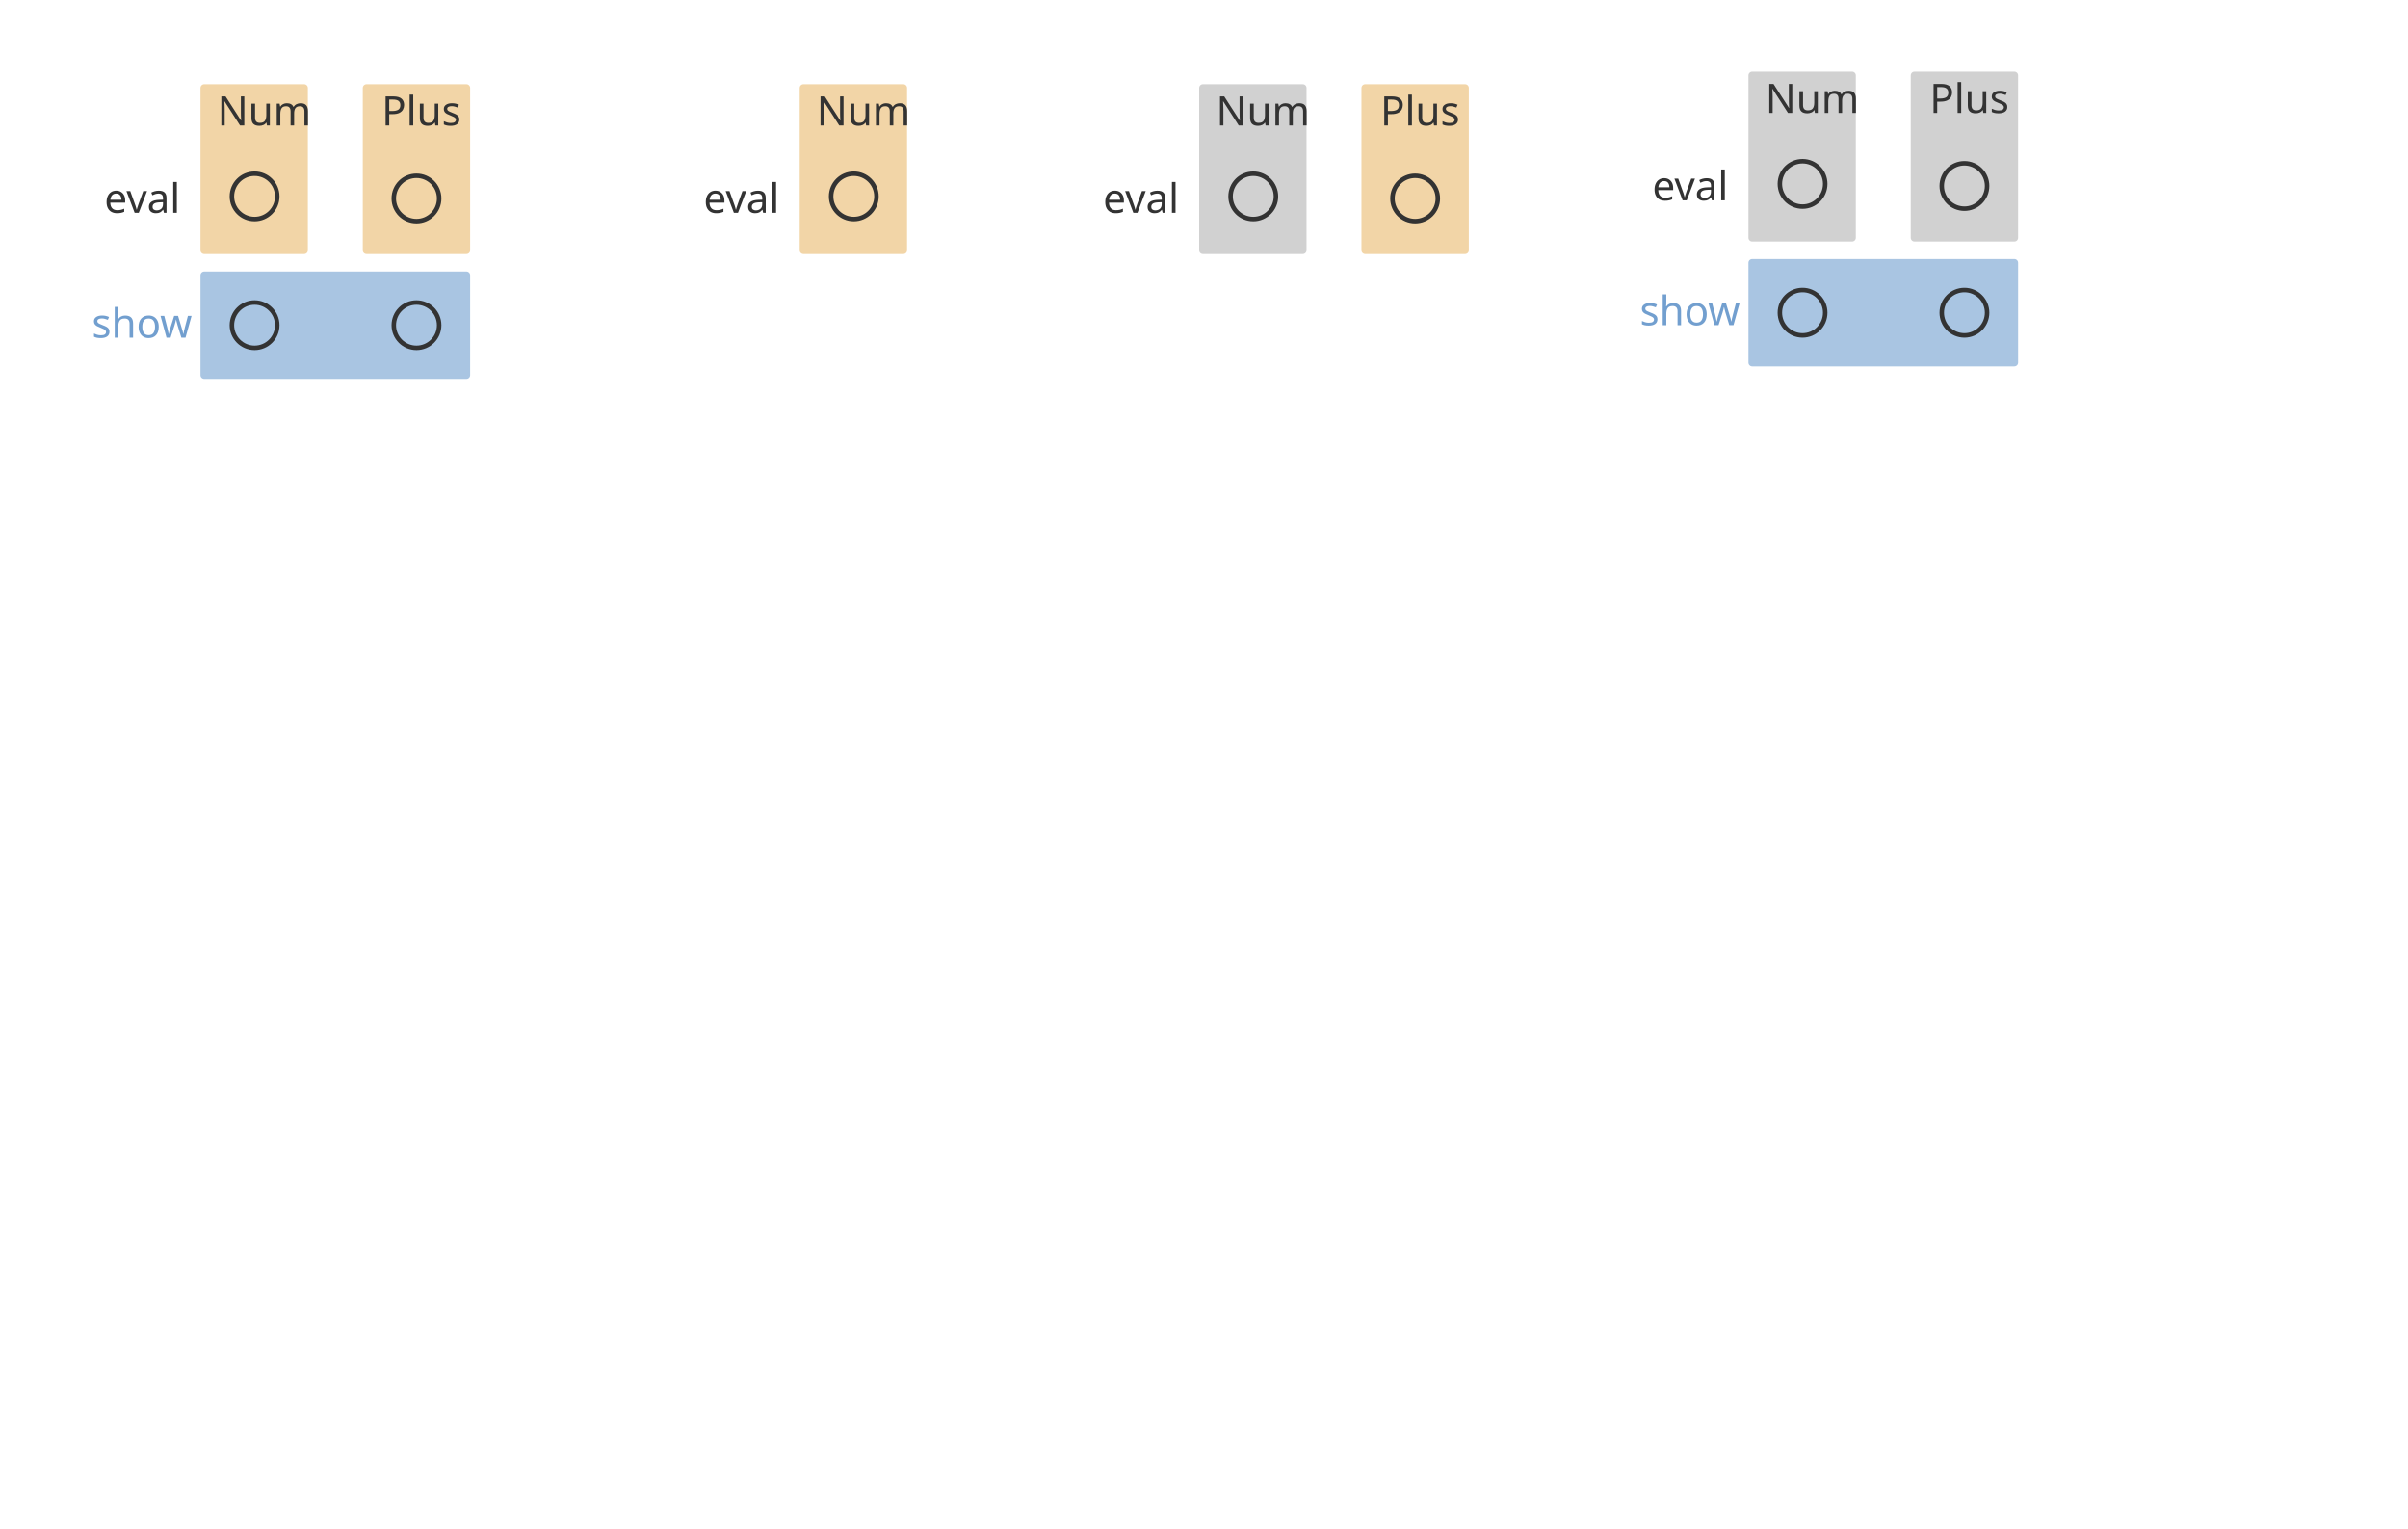
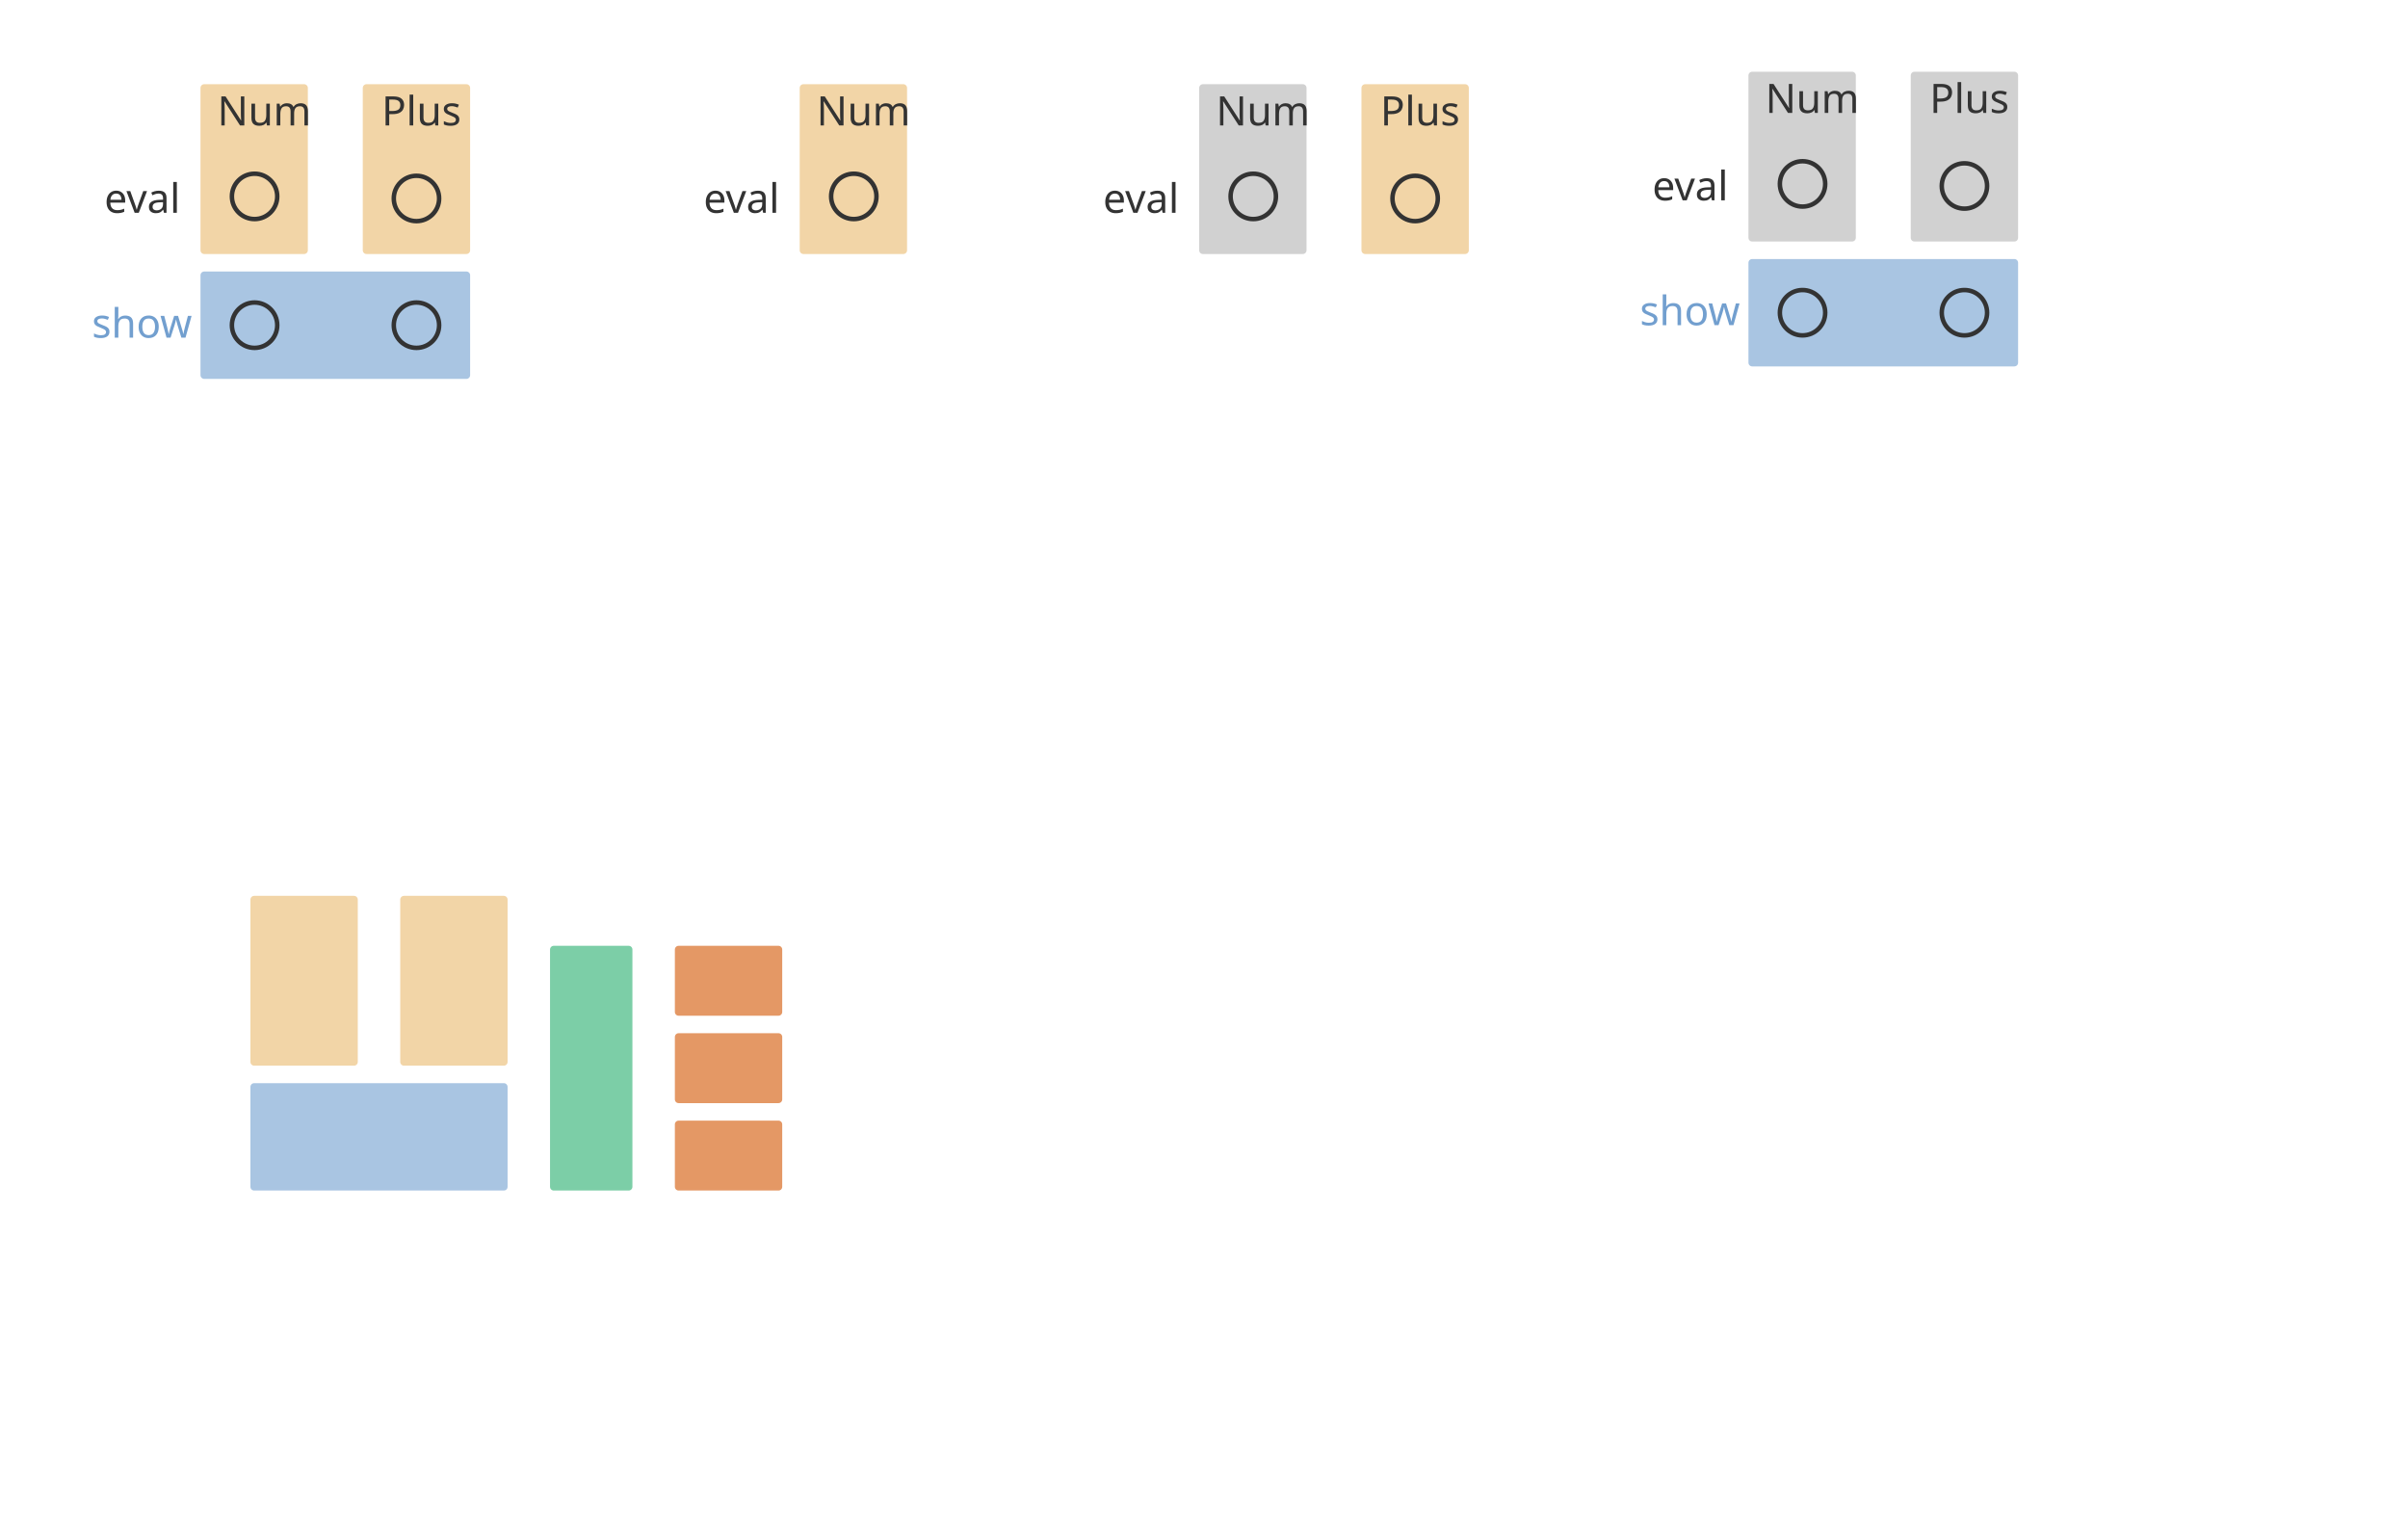
<svg xmlns="http://www.w3.org/2000/svg" xmlns:ns1="http://www.openswatchbook.org/uri/2009/osb" xmlns:xlink="http://www.w3.org/1999/xlink" width="272.193mm" height="172.711mm" viewBox="0 0 964.464 611.967" id="svg2" version="1.1">
  <defs id="defs4">
+     <linearGradient id="linearGradient15050" ns1:paint="solid" gradientTransform="translate(-1421.973,-407.6628)">
+       <stop style="stop-color:#7ccea7;stop-opacity:1;" offset="0" id="stop15052" />
+     </linearGradient>
+     <linearGradient id="linearGradient15044" ns1:paint="solid" gradientTransform="translate(-1682.636,1156.31)">
+       <stop style="stop-color:#e49865;stop-opacity:1;" offset="0" id="stop15046" />
+     </linearGradient>
+     <linearGradient id="linearGradient5347" ns1:paint="solid" gradientTransform="translate(-1952.936,555.096)">
+       <stop style="stop-color:#d35400;stop-opacity:1;" offset="0" id="stop5349" />
+     </linearGradient>
    <linearGradient id="linearGradient53331" ns1:paint="solid">
      <stop style="stop-color:#d1d1d1;stop-opacity:1;" offset="0" id="stop53333" />
    </linearGradient>
-     <linearGradient id="linearGradient52898" ns1:paint="solid" gradientTransform="translate(9.999996,-175)">
+     <linearGradient id="linearGradient52898" ns1:paint="solid" gradientTransform="translate(740.6551,906.3179)">
      <stop style="stop-color:#a9c5e2;stop-opacity:1;" offset="0" id="stop52900" />
    </linearGradient>
-     <linearGradient id="linearGradient52892" ns1:paint="solid" gradientTransform="translate(700.0002,39.99998)">
+     <linearGradient id="linearGradient52892" ns1:paint="solid" gradientTransform="translate(-3485.273,2672.621)">
      <stop style="stop-color:#f2d5a7;stop-opacity:1;" offset="0" id="stop52894" />
    </linearGradient>
    <linearGradient id="linearGradient52796">
      <stop style="stop-color:#e9b96d;stop-opacity:1;" offset="0" id="stop52798" />
    </linearGradient>
-     <linearGradient id="linearGradient51641" ns1:paint="solid" gradientTransform="matrix(0.2681441,0,0,0.2681441,-2368.594,741.836)">
+     <linearGradient id="linearGradient51641" ns1:paint="solid" gradientTransform="matrix(0.2681441,0,0,0.2681441,-2758.594,1821.836)">
      <stop style="stop-color:#333333;stop-opacity:1;" offset="0" id="stop51643" />
    </linearGradient>
    <linearGradient xlink:href="#linearGradient52898" id="linearGradient52902" x1="217.155" y1="912.318" x2="257.155" y2="912.318" gradientUnits="userSpaceOnUse" />
    <linearGradient xlink:href="#linearGradient51641" id="linearGradient52910" gradientUnits="userSpaceOnUse" gradientTransform="translate(103.7534,-40.83709)" x1="-1106.651" y1="218.252" x2="-1044.286" y2="218.252" />
    <linearGradient xlink:href="#linearGradient51641" id="linearGradient53057" gradientUnits="userSpaceOnUse" gradientTransform="translate(103.7534,-40.83709)" x1="-1106.651" y1="218.252" x2="-1044.286" y2="218.252" />
    <linearGradient xlink:href="#linearGradient51641" id="linearGradient52960" gradientUnits="userSpaceOnUse" gradientTransform="translate(103.7534,-40.83709)" x1="-1106.651" y1="218.252" x2="-1044.286" y2="218.252" />
    <linearGradient xlink:href="#linearGradient51641" id="linearGradient53109" gradientUnits="userSpaceOnUse" gradientTransform="translate(278.7534,-30.83709)" x1="-1106.651" y1="218.252" x2="-1044.286" y2="218.252" />
    <linearGradient xlink:href="#linearGradient51641" id="linearGradient56165" gradientUnits="userSpaceOnUse" gradientTransform="translate(103.7534,-40.83709)" x1="-1106.651" y1="218.252" x2="-1044.286" y2="218.252" />
    <linearGradient xlink:href="#linearGradient51641" id="linearGradient56068" gradientUnits="userSpaceOnUse" gradientTransform="translate(103.7534,-40.83709)" x1="-1106.651" y1="218.252" x2="-1044.286" y2="218.252" />
    <linearGradient xlink:href="#linearGradient51641" id="linearGradient56187" gradientUnits="userSpaceOnUse" gradientTransform="translate(103.7534,-40.83709)" x1="-1106.651" y1="218.252" x2="-1044.286" y2="218.252" />
    <linearGradient xlink:href="#linearGradient52898" id="linearGradient52902-5" x1="217.155" y1="912.318" x2="257.155" y2="912.318" gradientUnits="userSpaceOnUse" />
    <linearGradient xlink:href="#linearGradient51641" id="linearGradient56334" gradientUnits="userSpaceOnUse" gradientTransform="translate(103.7534,-40.83709)" x1="-1106.651" y1="218.252" x2="-1044.286" y2="218.252" />
    <linearGradient xlink:href="#linearGradient51641" id="linearGradient56237" gradientUnits="userSpaceOnUse" gradientTransform="translate(103.7534,-40.83709)" x1="-1106.651" y1="218.252" x2="-1044.286" y2="218.252" />
    <linearGradient xlink:href="#linearGradient51641" id="linearGradient56356" gradientUnits="userSpaceOnUse" gradientTransform="translate(103.7534,-40.83709)" x1="-1106.651" y1="218.252" x2="-1044.286" y2="218.252" />
+     <linearGradient xlink:href="#linearGradient51641" id="linearGradient5280" gradientUnits="userSpaceOnUse" gradientTransform="translate(103.7534,-40.83709)" x1="-1106.651" y1="218.252" x2="-1044.286" y2="218.252" />
+     <linearGradient xlink:href="#linearGradient51641" id="linearGradient5184" gradientUnits="userSpaceOnUse" gradientTransform="translate(103.7534,-40.83709)" x1="-1106.651" y1="218.252" x2="-1044.286" y2="218.252" />
+     <linearGradient gradientTransform="translate(335,49.99999)" xlink:href="#linearGradient52898" id="linearGradient52902-5-8" x1="217.155" y1="912.318" x2="257.155" y2="912.318" gradientUnits="userSpaceOnUse" />
+     <linearGradient xlink:href="#linearGradient15044" id="linearGradient15048" x1="-841.318" y1="452.155" x2="-798.318" y2="452.155" gradientUnits="userSpaceOnUse" gradientTransform="translate(-8.2074647e-5,130)" />
+     <linearGradient xlink:href="#linearGradient15050" id="linearGradient15054" x1="534.079" y1="899.818" x2="590.231" y2="899.818" gradientUnits="userSpaceOnUse" gradientTransform="translate(-1421.973,-407.6628)" />
+     <linearGradient xlink:href="#linearGradient15044" id="linearGradient15048-8" x1="-841.318" y1="452.155" x2="-798.318" y2="452.155" gradientUnits="userSpaceOnUse" gradientTransform="translate(4.2925353e-5,95)" />
+     <linearGradient xlink:href="#linearGradient15044" id="linearGradient15048-9" x1="-841.318" y1="452.155" x2="-798.318" y2="452.155" gradientUnits="userSpaceOnUse" gradientTransform="translate(4.2925353e-5,59.99999)" />
  </defs>
  <g id="layer1" transform="translate(1111.618,-116.9408)">
    <g id="g53081" transform="translate(587.173,363.5401)">
      <text id="text4136-9" y="521.525" x="-973.649" style="font-style:normal;font-variant:normal;font-weight:normal;font-stretch:condensed;font-size:40px;line-height:125%;font-family:'Fira Sans Condensed';-inkscape-font-specification:'Fira Sans Condensed, Condensed';letter-spacing:0px;word-spacing:0px;fill:url(#linearGradient51641);fill-opacity:1;stroke:none;stroke-width:1px;stroke-linecap:butt;stroke-linejoin:miter;stroke-opacity:1" xml:space="preserve">
        <tspan y="521.525" x="-973.649" id="tspan4138-4">Num</tspan>
      </text>
      <text id="text4140-6" y="521.525" x="-848.281" style="font-style:normal;font-variant:normal;font-weight:normal;font-stretch:condensed;font-size:40px;line-height:125%;font-family:'Fira Sans Condensed';-inkscape-font-specification:'Fira Sans Condensed, Condensed';letter-spacing:0px;word-spacing:0px;fill:url(#linearGradient51641);fill-opacity:1;stroke:none;stroke-width:1px;stroke-linecap:butt;stroke-linejoin:miter;stroke-opacity:1" xml:space="preserve">
        <tspan y="521.525" x="-848.281" id="tspan4142-8">Plus</tspan>
      </text>
      <text id="text4144-3" y="602.155" x="-1099.818" style="font-style:normal;font-variant:normal;font-weight:normal;font-stretch:condensed;font-size:40px;line-height:125%;font-family:'Fira Sans Condensed';-inkscape-font-specification:'Fira Sans Condensed, Condensed';letter-spacing:0px;word-spacing:0px;fill:url(#linearGradient51641);fill-opacity:1;stroke:none;stroke-width:1px;stroke-linecap:butt;stroke-linejoin:miter;stroke-opacity:1" xml:space="preserve">
        <tspan y="602.155" x="-1099.818" id="tspan4146-2">eval</tspan>
      </text>
      <rect y="538.411" x="-971.209" height="100.408" width="68.437" id="rect6968" style="opacity:0.607;fill:#d3540f;fill-opacity:1;stroke:#d35400;stroke-width:3.967;stroke-linecap:round;stroke-linejoin:round;stroke-miterlimit:4;stroke-dasharray:none;stroke-dashoffset:0;stroke-opacity:1" />
      <rect y="549.74" x="-981.851" height="77.75" width="218.666" id="rect6966" style="opacity:0.607;fill:#27ae6f;fill-opacity:1;stroke:#27ae6f;stroke-width:4.755;stroke-linecap:round;stroke-linejoin:round;stroke-miterlimit:4;stroke-dasharray:none;stroke-dashoffset:0;stroke-opacity:1" />
      <circle r="15.375" cy="588.615" cx="-936.991" id="path4160-3" style="opacity:1;fill:none;fill-opacity:1;stroke:url(#linearGradient51641);stroke-width:3.268;stroke-miterlimit:4;stroke-dasharray:none;stroke-dashoffset:0;stroke-opacity:0.941" />
      <circle r="15.375" cy="588.615" cx="-813.964" id="path4160-6-5-6" style="opacity:1;fill:none;fill-opacity:1;stroke:url(#linearGradient51641);stroke-width:3.268;stroke-miterlimit:4;stroke-dasharray:none;stroke-dashoffset:0;stroke-opacity:0.941" />
      <text id="text4148-0" y="678.879" x="-996.891" style="font-style:normal;font-variant:normal;font-weight:normal;font-stretch:condensed;font-size:40px;line-height:125%;font-family:'Fira Sans Condensed';-inkscape-font-specification:'Fira Sans Condensed,  Condensed';letter-spacing:0px;word-spacing:0px;fill:#d35400;fill-opacity:1;stroke:none;stroke-width:1px;stroke-linecap:butt;stroke-linejoin:miter;stroke-opacity:1" xml:space="preserve">
        <tspan y="678.879" x="-996.891" id="tspan4150-7">double</tspan>
      </text>
      <text id="text4148-5" y="600.555" x="-753.642" style="font-style:normal;font-variant:normal;font-weight:normal;font-stretch:condensed;font-size:40px;line-height:125%;font-family:'Fira Sans Condensed';-inkscape-font-specification:'Fira Sans Condensed,  Condensed';letter-spacing:0px;word-spacing:0px;fill:#27ae6f;fill-opacity:1;stroke:none;stroke-width:1px;stroke-linecap:butt;stroke-linejoin:miter;stroke-opacity:1" xml:space="preserve">
        <tspan y="600.555" x="-753.642" id="tspan4150-1">state</tspan>
      </text>
    </g>
    <g id="g51674" transform="translate(-527.6056,682.542)">
      <rect y="148.822" x="-316.464" height="135" width="85" id="rect5539-6-2" style="opacity:0.607;fill:#e9b96e;fill-opacity:1;stroke:#e9b96e;stroke-width:4.723;stroke-linecap:round;stroke-linejoin:round;stroke-miterlimit:4;stroke-dasharray:none;stroke-dashoffset:0;stroke-opacity:1" />
      <rect y="148.465" x="-439.491" height="135" width="85" id="rect5539-2" style="opacity:0.603;fill:#e9b96e;fill-opacity:1;stroke:#e9b96e;stroke-width:4.723;stroke-linecap:round;stroke-linejoin:round;stroke-miterlimit:4;stroke-dasharray:none;stroke-dashoffset:0;stroke-opacity:1" />
      <rect y="213.746" x="-462.212" height="55.867" width="90.867" id="rect5539-7" style="opacity:0.603;fill:#d35400;fill-opacity:1;stroke:#d35400;stroke-width:3.141;stroke-linecap:round;stroke-linejoin:round;stroke-miterlimit:4;stroke-dasharray:none;stroke-dashoffset:0;stroke-opacity:1" />
      <rect transform="matrix(0,1,-1,0,0,0)" y="224.847" x="222.755" height="195.292" width="51.72" id="rect5539-6-0-0" style="opacity:0.607;fill:#27ae6f;fill-opacity:1;stroke:#27ae6f;stroke-width:4.431;stroke-linecap:round;stroke-linejoin:round;stroke-miterlimit:4;stroke-dasharray:none;stroke-dashoffset:0;stroke-opacity:1" />
      <rect transform="matrix(0,1,-1,0,0,0)" y="231.6" x="296.95" height="207.584" width="61.869" id="rect5539-6-0-4" style="opacity:0.607;fill:#729fcf;fill-opacity:1;stroke:#729fcf;stroke-width:4.997;stroke-linecap:round;stroke-linejoin:round;stroke-miterlimit:4;stroke-dasharray:none;stroke-dashoffset:0;stroke-opacity:1" />
      <text id="text4136-7" y="181.525" x="-433.649" style="font-style:normal;font-variant:normal;font-weight:normal;font-stretch:condensed;font-size:40px;line-height:125%;font-family:'Fira Sans Condensed';-inkscape-font-specification:'Fira Sans Condensed, Condensed';letter-spacing:0px;word-spacing:0px;fill:url(#linearGradient51641);fill-opacity:1;stroke:none;stroke-width:1px;stroke-linecap:butt;stroke-linejoin:miter;stroke-opacity:1" xml:space="preserve">
        <tspan y="181.525" x="-433.649" id="tspan4138-0">Num</tspan>
      </text>
      <text id="text4140-4" y="181.525" x="-308.281" style="font-style:normal;font-variant:normal;font-weight:normal;font-stretch:condensed;font-size:40px;line-height:125%;font-family:'Fira Sans Condensed';-inkscape-font-specification:'Fira Sans Condensed, Condensed';letter-spacing:0px;word-spacing:0px;fill:url(#linearGradient51641);fill-opacity:1;stroke:none;stroke-width:1px;stroke-linecap:butt;stroke-linejoin:miter;stroke-opacity:1" xml:space="preserve">
        <tspan y="181.525" x="-308.281" id="tspan4142-9">Plus</tspan>
      </text>
      <text id="text4144-6" y="262.155" x="-559.818" style="font-style:normal;font-variant:normal;font-weight:normal;font-stretch:condensed;font-size:40px;line-height:125%;font-family:'Fira Sans Condensed';-inkscape-font-specification:'Fira Sans Condensed, Condensed';letter-spacing:0px;word-spacing:0px;fill:url(#linearGradient51641);fill-opacity:1;stroke:none;stroke-width:1px;stroke-linecap:butt;stroke-linejoin:miter;stroke-opacity:1" xml:space="preserve">
        <tspan y="262.155" x="-559.818" id="tspan4146-5">eval</tspan>
      </text>
      <text id="text4148-4" y="341.525" x="-563.705" style="font-style:normal;font-variant:normal;font-weight:normal;font-stretch:condensed;font-size:40px;line-height:125%;font-family:'Fira Sans Condensed';-inkscape-font-specification:'Fira Sans Condensed,  Condensed';letter-spacing:0px;word-spacing:0px;fill:#729fcf;fill-opacity:1;stroke:none;stroke-width:1px;stroke-linecap:butt;stroke-linejoin:miter;stroke-opacity:1" xml:space="preserve">
        <tspan y="341.525" x="-563.705" id="tspan4150-6">show</tspan>
      </text>
      <circle r="15.375" cy="248.615" cx="-396.991" id="path4160-4" style="opacity:1;fill:none;fill-opacity:1;stroke:url(#linearGradient51641);stroke-width:3.268;stroke-miterlimit:4;stroke-dasharray:none;stroke-dashoffset:0;stroke-opacity:1" />
      <circle r="15.375" cy="327.885" cx="-396.991" id="path4160-6-2" style="opacity:1;fill:none;fill-opacity:1;stroke:url(#linearGradient51641);stroke-width:3.268;stroke-miterlimit:4;stroke-dasharray:none;stroke-dashoffset:0;stroke-opacity:1" />
      <circle r="15.375" cy="327.885" cx="-273.964" id="path4160-6-6-5" style="opacity:1;fill:none;fill-opacity:1;stroke:url(#linearGradient51641);stroke-width:3.268;stroke-miterlimit:4;stroke-dasharray:none;stroke-dashoffset:0;stroke-opacity:1" />
      <circle r="15.375" cy="248.615" cx="-273.964" id="path4160-6-5-1" style="opacity:1;fill:none;fill-opacity:1;stroke:url(#linearGradient51641);stroke-width:3.268;stroke-miterlimit:4;stroke-dasharray:none;stroke-dashoffset:0;stroke-opacity:1" />
      <text id="text4144-2" y="216.099" x="-225.272" style="font-style:normal;font-variant:normal;font-weight:normal;font-stretch:condensed;font-size:40px;line-height:125%;font-family:'Fira Sans Condensed';-inkscape-font-specification:'Fira Sans Condensed,  Condensed';letter-spacing:0px;word-spacing:0px;fill:#27ae6f;fill-opacity:1;stroke:none;stroke-width:1px;stroke-linecap:butt;stroke-linejoin:miter;stroke-opacity:1" xml:space="preserve">
        <tspan y="216.099" x="-225.272" id="tspan4146-2-6">state</tspan>
      </text>
      <text id="text4144-8" y="207.735" x="-581.983" style="font-style:normal;font-variant:normal;font-weight:normal;font-stretch:condensed;font-size:40px;line-height:125%;font-family:'Fira Sans Condensed';-inkscape-font-specification:'Fira Sans Condensed,  Condensed';letter-spacing:0px;word-spacing:0px;fill:#d35400;fill-opacity:1;stroke:none;stroke-width:1px;stroke-linecap:butt;stroke-linejoin:miter;stroke-opacity:1" xml:space="preserve">
        <tspan y="207.735" x="-581.983" id="tspan4146-8">double</tspan>
      </text>
    </g>
    <g id="export:foal-lang-1" transform="translate(-64.99998,9.999996)">
      <rect y="142.155" x="-899.818" height="65" width="40" id="rect5539-6" style="opacity:1;fill:url(#linearGradient52892);fill-opacity:1;stroke:url(#linearGradient52892);stroke-width:3;stroke-linecap:round;stroke-linejoin:round;stroke-miterlimit:4;stroke-dasharray:none;stroke-dashoffset:0;stroke-opacity:1" />
      <rect y="142.155" x="-964.818" height="65" width="40" id="rect5539" style="opacity:1;fill:url(#linearGradient52892);fill-opacity:1;stroke:url(#linearGradient52892);stroke-width:3;stroke-linecap:round;stroke-linejoin:round;stroke-miterlimit:4;stroke-dasharray:none;stroke-dashoffset:0;stroke-opacity:1" />
      <rect transform="matrix(0,1,-1,0,0,0)" y="859.818" x="217.155" height="105" width="40" id="rect5539-6-0" style="opacity:1;fill:url(#linearGradient52902);fill-opacity:1;stroke:url(#linearGradient52898);stroke-width:3;stroke-linecap:round;stroke-linejoin:round;stroke-miterlimit:4;stroke-dasharray:none;stroke-dashoffset:0;stroke-opacity:1" />
      <text id="text4136" y="157.155" x="-959.547" style="font-style:normal;font-variant:normal;font-weight:normal;font-stretch:condensed;font-size:16.25px;line-height:125%;font-family:'Fira Sans Condensed';-inkscape-font-specification:'Fira Sans Condensed, Condensed';letter-spacing:0px;word-spacing:0px;fill:url(#linearGradient51641);fill-opacity:1;stroke:none;stroke-width:1px;stroke-linecap:butt;stroke-linejoin:miter;stroke-opacity:1" xml:space="preserve">
        <tspan y="157.155" x="-959.547" id="tspan4138">Num</tspan>
      </text>
      <text id="text4140" y="157.155" x="-893.759" style="font-style:normal;font-variant:normal;font-weight:normal;font-stretch:condensed;font-size:16.25px;line-height:125%;font-family:'Fira Sans Condensed';-inkscape-font-specification:'Fira Sans Condensed, Condensed';letter-spacing:0px;word-spacing:0px;fill:url(#linearGradient51641);fill-opacity:1;stroke:none;stroke-width:1px;stroke-linecap:butt;stroke-linejoin:miter;stroke-opacity:1" xml:space="preserve">
        <tspan y="157.155" x="-893.759" id="tspan4142">Plus</tspan>
      </text>
      <text id="text4144" y="192.155" x="-1004.818" style="font-style:normal;font-variant:normal;font-weight:normal;font-stretch:condensed;font-size:16.25px;line-height:125%;font-family:'Fira Sans Condensed';-inkscape-font-specification:'Fira Sans Condensed, Condensed';letter-spacing:0px;word-spacing:0px;fill:url(#linearGradient52910);fill-opacity:1;stroke:none;stroke-width:1px;stroke-linecap:butt;stroke-linejoin:miter;stroke-opacity:1" xml:space="preserve">
        <tspan style="font-size:16.25px;fill:url(#linearGradient52910);fill-opacity:1" y="192.155" x="-1004.818" id="tspan4146">eval</tspan>
      </text>
      <text id="text4148" y="242.155" x="-1009.818" style="font-style:normal;font-variant:normal;font-weight:normal;font-stretch:condensed;font-size:16.25px;line-height:125%;font-family:'Fira Sans Condensed';-inkscape-font-specification:'Fira Sans Condensed, Condensed';letter-spacing:0px;word-spacing:0px;fill:#729fcf;fill-opacity:1;stroke:none;stroke-width:1px;stroke-linecap:butt;stroke-linejoin:miter;stroke-opacity:1" xml:space="preserve">
        <tspan y="242.155" x="-1009.818" id="tspan4150">show</tspan>
      </text>
      <circle r="9.08" cy="185.579" cx="-944.655" id="path4160" style="opacity:1;fill:none;fill-opacity:1;stroke:url(#linearGradient51641);stroke-width:1.8;stroke-miterlimit:4;stroke-dasharray:none;stroke-dashoffset:0;stroke-opacity:1" />
      <circle r="9.08" cy="186.408" cx="-879.818" id="path4160-2" style="opacity:1;fill:none;fill-opacity:1;stroke:url(#linearGradient51641);stroke-width:1.8;stroke-miterlimit:4;stroke-dasharray:none;stroke-dashoffset:0;stroke-opacity:1" />
      <circle r="9.08" cy="237.155" cx="-879.818" id="path4160-46" style="opacity:1;fill:none;fill-opacity:1;stroke:url(#linearGradient51641);stroke-width:1.8;stroke-miterlimit:4;stroke-dasharray:none;stroke-dashoffset:0;stroke-opacity:1" />
      <circle r="9.08" cy="237.155" cx="-944.655" id="path4160-5" style="opacity:1;fill:none;fill-opacity:1;stroke:url(#linearGradient51641);stroke-width:1.8;stroke-miterlimit:4;stroke-dasharray:none;stroke-dashoffset:0;stroke-opacity:1" />
    </g>
    <g id="export:foal-lang-2">
      <rect y="152.155" x="-789.818" height="65" width="40" id="rect5539-8" style="opacity:1;fill:url(#linearGradient52892);fill-opacity:1;stroke:url(#linearGradient52892);stroke-width:3;stroke-linecap:round;stroke-linejoin:round;stroke-miterlimit:4;stroke-dasharray:none;stroke-dashoffset:0;stroke-opacity:1" />
      <text id="text4136-3" y="167.155" x="-784.547" style="font-style:normal;font-variant:normal;font-weight:normal;font-stretch:condensed;font-size:16.25px;line-height:125%;font-family:'Fira Sans Condensed';-inkscape-font-specification:'Fira Sans Condensed, Condensed';letter-spacing:0px;word-spacing:0px;fill:url(#linearGradient51641);fill-opacity:1;stroke:none;stroke-width:1px;stroke-linecap:butt;stroke-linejoin:miter;stroke-opacity:1" xml:space="preserve">
        <tspan y="167.155" x="-784.547" id="tspan4138-8">Num</tspan>
      </text>
      <text id="text4144-4" y="202.155" x="-829.818" style="font-style:normal;font-variant:normal;font-weight:normal;font-stretch:condensed;font-size:16.25px;line-height:125%;font-family:'Fira Sans Condensed';-inkscape-font-specification:'Fira Sans Condensed, Condensed';letter-spacing:0px;word-spacing:0px;fill:url(#linearGradient53109);fill-opacity:1;stroke:none;stroke-width:1px;stroke-linecap:butt;stroke-linejoin:miter;stroke-opacity:1" xml:space="preserve">
        <tspan style="font-size:16.25px;fill:url(#linearGradient53109);fill-opacity:1" y="202.155" x="-829.818" id="tspan4146-51">eval</tspan>
      </text>
      <circle r="9.08" cy="195.579" cx="-769.654" id="path4160-30" style="opacity:1;fill:none;fill-opacity:1;stroke:url(#linearGradient51641);stroke-width:1.8;stroke-miterlimit:4;stroke-dasharray:none;stroke-dashoffset:0;stroke-opacity:1" />
    </g>
    <g id="export:foal-lang-3" transform="translate(335.0001,9.999996)">
      <rect y="142.155" x="-899.818" height="65" width="40" id="rect5539-6-1" style="opacity:1;fill:url(#linearGradient52892);fill-opacity:1;stroke:url(#linearGradient52892);stroke-width:3;stroke-linecap:round;stroke-linejoin:round;stroke-miterlimit:4;stroke-dasharray:none;stroke-dashoffset:0;stroke-opacity:1" />
      <rect y="142.155" x="-964.818" height="65" width="40" id="rect5539-3" style="opacity:1;fill:url(#linearGradient53331);fill-opacity:1;stroke:url(#linearGradient53331);stroke-width:3;stroke-linecap:round;stroke-linejoin:round;stroke-miterlimit:4;stroke-dasharray:none;stroke-dashoffset:0;stroke-opacity:1" />
      <text id="text4136-4" y="157.155" x="-959.547" style="font-style:normal;font-variant:normal;font-weight:normal;font-stretch:condensed;font-size:16.25px;line-height:125%;font-family:'Fira Sans Condensed';-inkscape-font-specification:'Fira Sans Condensed, Condensed';letter-spacing:0px;word-spacing:0px;fill:url(#linearGradient51641);fill-opacity:1;stroke:none;stroke-width:1px;stroke-linecap:butt;stroke-linejoin:miter;stroke-opacity:1" xml:space="preserve">
        <tspan y="157.155" x="-959.547" id="tspan4138-82">Num</tspan>
      </text>
      <text id="text4140-2" y="157.155" x="-893.759" style="font-style:normal;font-variant:normal;font-weight:normal;font-stretch:condensed;font-size:16.25px;line-height:125%;font-family:'Fira Sans Condensed';-inkscape-font-specification:'Fira Sans Condensed, Condensed';letter-spacing:0px;word-spacing:0px;fill:url(#linearGradient51641);fill-opacity:1;stroke:none;stroke-width:1px;stroke-linecap:butt;stroke-linejoin:miter;stroke-opacity:1" xml:space="preserve">
        <tspan y="157.155" x="-893.759" id="tspan4142-0">Plus</tspan>
      </text>
      <text id="text4144-24" y="192.155" x="-1004.818" style="font-style:normal;font-variant:normal;font-weight:normal;font-stretch:condensed;font-size:16.25px;line-height:125%;font-family:'Fira Sans Condensed';-inkscape-font-specification:'Fira Sans Condensed, Condensed';letter-spacing:0px;word-spacing:0px;fill:url(#linearGradient56187);fill-opacity:1;stroke:none;stroke-width:1px;stroke-linecap:butt;stroke-linejoin:miter;stroke-opacity:1" xml:space="preserve">
        <tspan style="font-size:16.25px;fill:url(#linearGradient56187);fill-opacity:1" y="192.155" x="-1004.818" id="tspan4146-58">eval</tspan>
      </text>
      <circle r="9.08" cy="185.579" cx="-944.655" id="path4160-42" style="opacity:1;fill:none;fill-opacity:1;stroke:url(#linearGradient51641);stroke-width:1.8;stroke-miterlimit:4;stroke-dasharray:none;stroke-dashoffset:0;stroke-opacity:1" />
      <circle r="9.08" cy="186.408" cx="-879.818" id="path4160-2-5" style="opacity:1;fill:none;fill-opacity:1;stroke:url(#linearGradient51641);stroke-width:1.8;stroke-miterlimit:4;stroke-dasharray:none;stroke-dashoffset:0;stroke-opacity:1" />
    </g>
    <g id="export:foal-lang-4" transform="translate(555.0001,4.999995)">
      <rect y="142.155" x="-899.818" height="65" width="40" id="rect5539-6-28" style="opacity:1;fill:url(#linearGradient53331);fill-opacity:1;stroke:url(#linearGradient53331);stroke-width:3;stroke-linecap:round;stroke-linejoin:round;stroke-miterlimit:4;stroke-dasharray:none;stroke-dashoffset:0;stroke-opacity:1" />
      <rect y="142.155" x="-964.818" height="65" width="40" id="rect5539-66" style="opacity:1;fill:url(#linearGradient53331);fill-opacity:1;stroke:url(#linearGradient53331);stroke-width:3;stroke-linecap:round;stroke-linejoin:round;stroke-miterlimit:4;stroke-dasharray:none;stroke-dashoffset:0;stroke-opacity:1" />
      <rect transform="matrix(0,1,-1,0,0,0)" y="859.818" x="217.155" height="105" width="40" id="rect5539-6-0-00" style="opacity:1;fill:url(#linearGradient52902-5);fill-opacity:1;stroke:url(#linearGradient52898);stroke-width:3;stroke-linecap:round;stroke-linejoin:round;stroke-miterlimit:4;stroke-dasharray:none;stroke-dashoffset:0;stroke-opacity:1" />
      <text id="text4136-91" y="157.155" x="-959.547" style="font-style:normal;font-variant:normal;font-weight:normal;font-stretch:condensed;font-size:16.25px;line-height:125%;font-family:'Fira Sans Condensed';-inkscape-font-specification:'Fira Sans Condensed, Condensed';letter-spacing:0px;word-spacing:0px;fill:url(#linearGradient51641);fill-opacity:1;stroke:none;stroke-width:1px;stroke-linecap:butt;stroke-linejoin:miter;stroke-opacity:1" xml:space="preserve">
        <tspan y="157.155" x="-959.547" id="tspan4138-2">Num</tspan>
      </text>
      <text id="text4140-69" y="157.155" x="-893.759" style="font-style:normal;font-variant:normal;font-weight:normal;font-stretch:condensed;font-size:16.25px;line-height:125%;font-family:'Fira Sans Condensed';-inkscape-font-specification:'Fira Sans Condensed, Condensed';letter-spacing:0px;word-spacing:0px;fill:url(#linearGradient51641);fill-opacity:1;stroke:none;stroke-width:1px;stroke-linecap:butt;stroke-linejoin:miter;stroke-opacity:1" xml:space="preserve">
        <tspan y="157.155" x="-893.759" id="tspan4142-4">Plus</tspan>
      </text>
      <text id="text4144-82" y="192.155" x="-1004.818" style="font-style:normal;font-variant:normal;font-weight:normal;font-stretch:condensed;font-size:16.25px;line-height:125%;font-family:'Fira Sans Condensed';-inkscape-font-specification:'Fira Sans Condensed, Condensed';letter-spacing:0px;word-spacing:0px;fill:url(#linearGradient56356);fill-opacity:1;stroke:none;stroke-width:1px;stroke-linecap:butt;stroke-linejoin:miter;stroke-opacity:1" xml:space="preserve">
        <tspan style="font-size:16.25px;fill:url(#linearGradient56356);fill-opacity:1" y="192.155" x="-1004.818" id="tspan4146-82">eval</tspan>
      </text>
      <text id="text4148-7" y="242.155" x="-1009.818" style="font-style:normal;font-variant:normal;font-weight:normal;font-stretch:condensed;font-size:16.25px;line-height:125%;font-family:'Fira Sans Condensed';-inkscape-font-specification:'Fira Sans Condensed, Condensed';letter-spacing:0px;word-spacing:0px;fill:#729fcf;fill-opacity:1;stroke:none;stroke-width:1px;stroke-linecap:butt;stroke-linejoin:miter;stroke-opacity:1" xml:space="preserve">
        <tspan y="242.155" x="-1009.818" id="tspan4150-8">show</tspan>
      </text>
      <circle r="9.08" cy="185.579" cx="-944.655" id="path4160-6" style="opacity:1;fill:none;fill-opacity:1;stroke:url(#linearGradient51641);stroke-width:1.8;stroke-miterlimit:4;stroke-dasharray:none;stroke-dashoffset:0;stroke-opacity:1" />
      <circle r="9.08" cy="186.408" cx="-879.818" id="path4160-2-7" style="opacity:1;fill:none;fill-opacity:1;stroke:url(#linearGradient51641);stroke-width:1.8;stroke-miterlimit:4;stroke-dasharray:none;stroke-dashoffset:0;stroke-opacity:1" />
      <circle r="9.08" cy="237.155" cx="-879.818" id="path4160-46-7" style="opacity:1;fill:none;fill-opacity:1;stroke:url(#linearGradient51641);stroke-width:1.8;stroke-miterlimit:4;stroke-dasharray:none;stroke-dashoffset:0;stroke-opacity:1" />
      <circle r="9.08" cy="237.155" cx="-944.655" id="path4160-5-0" style="opacity:1;fill:none;fill-opacity:1;stroke:url(#linearGradient51641);stroke-width:1.8;stroke-miterlimit:4;stroke-dasharray:none;stroke-dashoffset:0;stroke-opacity:1" />
    </g>
+     <g id="export:foal-blocks">
+       <rect style="opacity:1;fill:url(#linearGradient52902-5-8);fill-opacity:1;stroke:url(#linearGradient52898);stroke-width:3;stroke-linecap:round;stroke-linejoin:round;stroke-miterlimit:4;stroke-dasharray:none;stroke-dashoffset:0;stroke-opacity:1" id="rect5539-6-0-00-6" width="40" height="100" x="552.155" y="909.818" transform="matrix(0,1,-1,0,0,0)" />
+       <rect style="opacity:1;fill:url(#linearGradient52892);fill-opacity:1;stroke:url(#linearGradient52892);stroke-width:3;stroke-linecap:round;stroke-linejoin:round;stroke-miterlimit:4;stroke-dasharray:none;stroke-dashoffset:0;stroke-opacity:1" id="rect5539-33" width="40" height="65" x="-1009.818" y="477.155" />
+       <rect style="opacity:1;fill:url(#linearGradient52892);fill-opacity:1;stroke:url(#linearGradient52892);stroke-width:3;stroke-linecap:round;stroke-linejoin:round;stroke-miterlimit:4;stroke-dasharray:none;stroke-dashoffset:0;stroke-opacity:1" id="rect5539-6-8" width="40" height="65" x="-949.818" y="477.155" />
+       <rect y="567.155" x="-839.818" height="25" width="40" id="rect5345-9-3" style="opacity:1;fill:url(#linearGradient15048);fill-opacity:1;stroke:url(#linearGradient15044);stroke-width:3;stroke-linejoin:round;stroke-miterlimit:4;stroke-dasharray:none;stroke-opacity:1" />
+       <rect style="opacity:1;fill:url(#linearGradient15054);fill-opacity:1;stroke:url(#linearGradient15050);stroke-width:3;stroke-linecap:round;stroke-linejoin:round;stroke-miterlimit:4;stroke-dasharray:none;stroke-dashoffset:0;stroke-opacity:1" id="rect5539-6-0-0-4" width="30" height="95" x="-889.818" y="497.155" />
+       <rect y="532.155" x="-839.818" height="25" width="40" id="rect5345-9-3-8" style="opacity:1;fill:url(#linearGradient15048-8);fill-opacity:1;stroke:url(#linearGradient15044);stroke-width:3;stroke-linejoin:round;stroke-miterlimit:4;stroke-dasharray:none;stroke-opacity:1" />
+       <rect y="497.155" x="-839.818" height="25" width="40" id="rect5345-9-3-7" style="opacity:1;fill:url(#linearGradient15048-9);fill-opacity:1;stroke:url(#linearGradient15044);stroke-width:3;stroke-linejoin:round;stroke-miterlimit:4;stroke-dasharray:none;stroke-opacity:1" />
+     </g>
  </g>
</svg>
